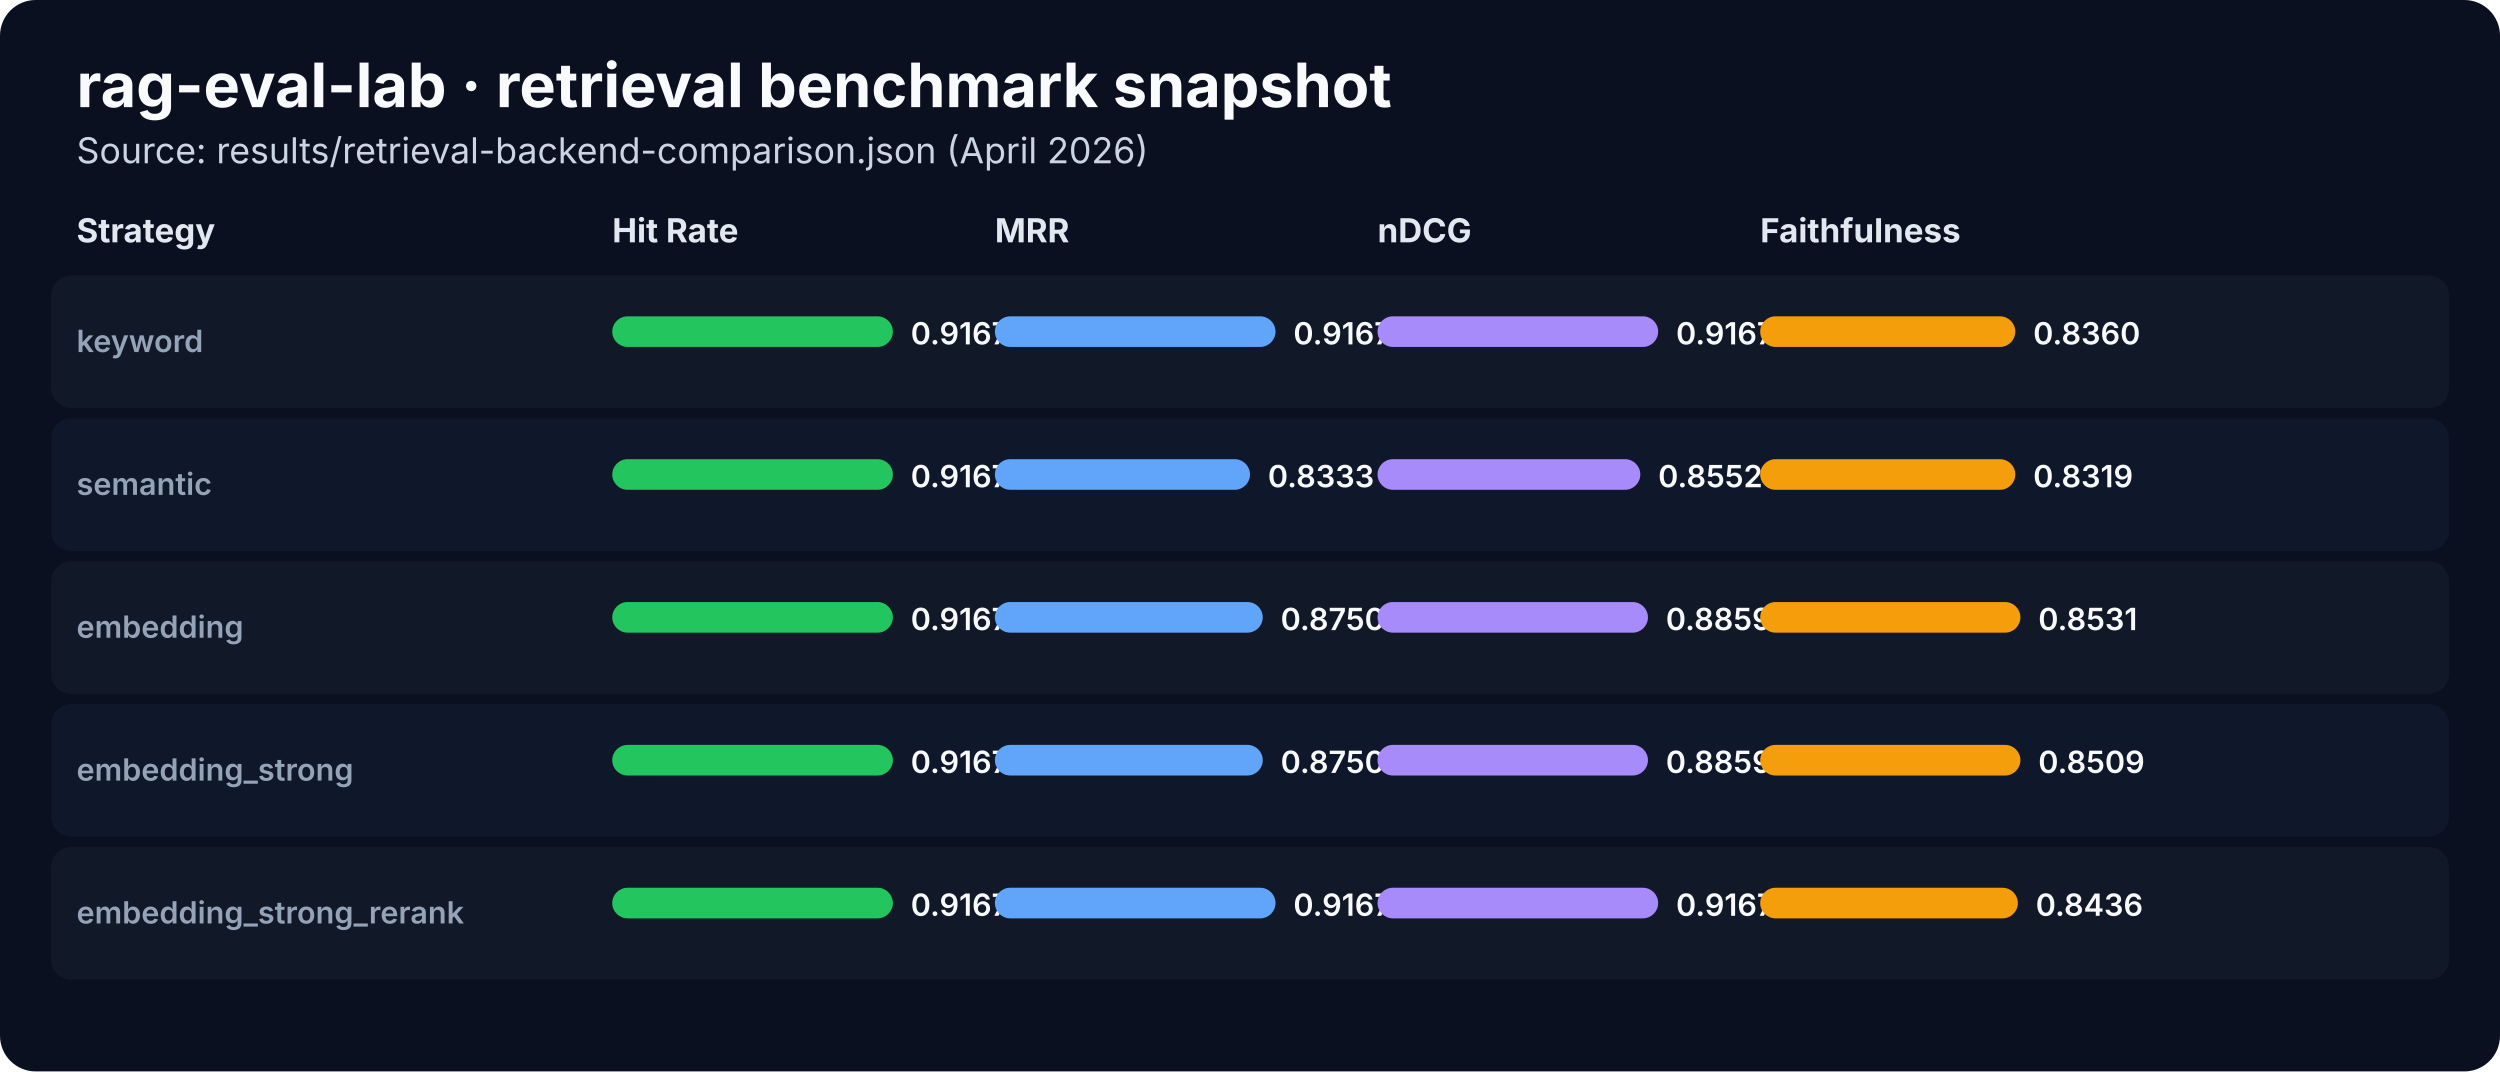
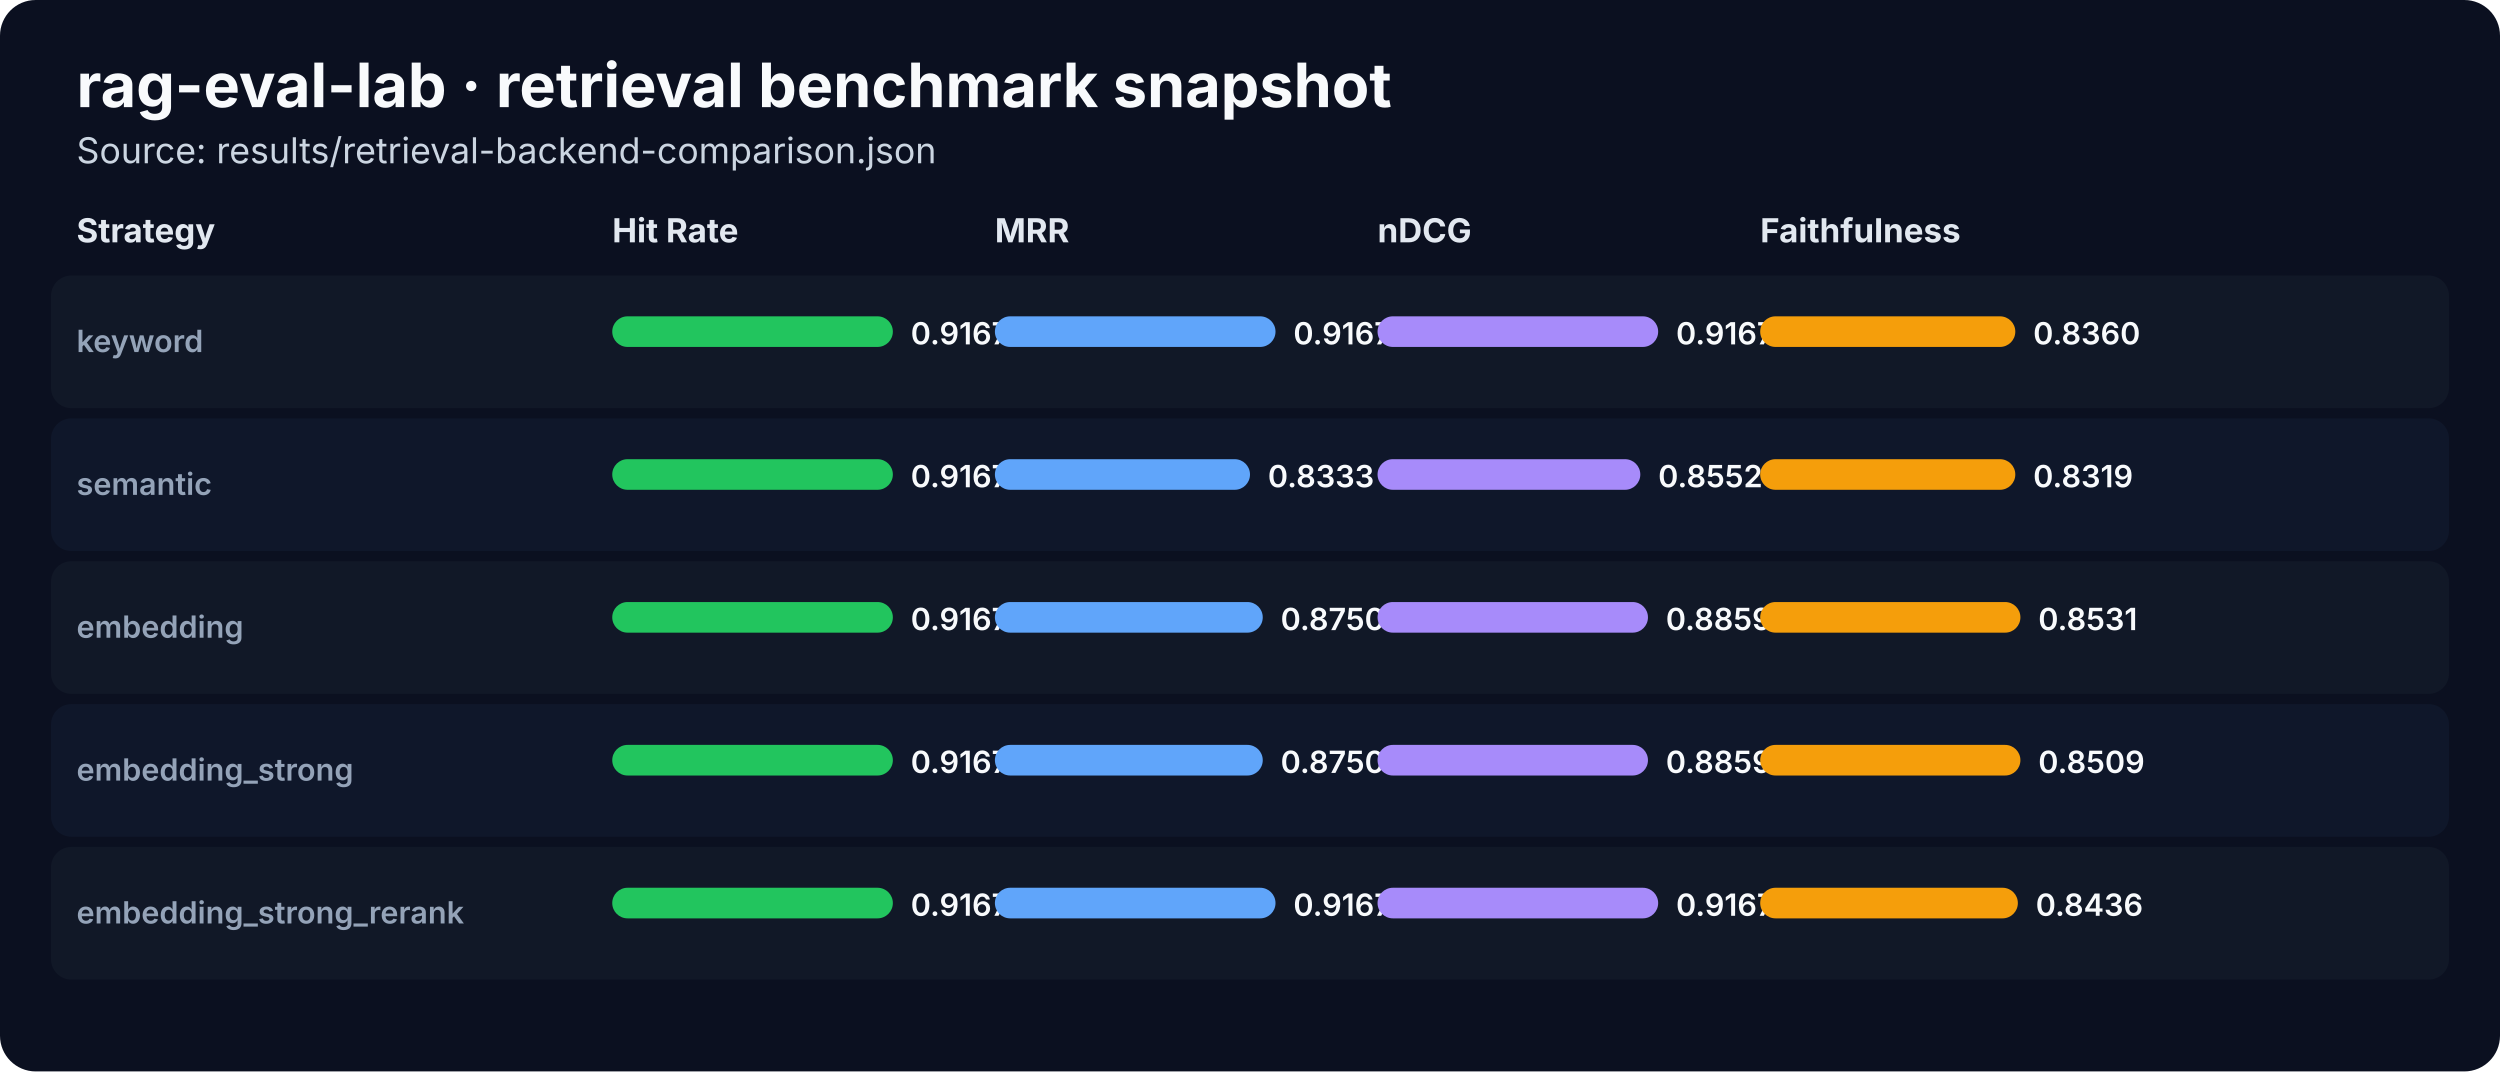
<svg xmlns="http://www.w3.org/2000/svg" width="980" height="420" viewBox="0 0 980 420" role="img" aria-labelledby="title desc">
  <style>
    .bg { fill: #0b1020; }
    .title { fill: #f8fafc; font: 700 24px 'Inter', 'Segoe UI', sans-serif; }
    .subtitle { fill: #cbd5e1; font: 400 14px 'Inter', 'Segoe UI', sans-serif; }
    .header { fill: #e2e8f0; font: 700 13px 'Inter', 'Segoe UI', sans-serif; }
    .label { fill: #94a3b8; font: 600 12px 'Inter', 'Segoe UI', sans-serif; }
    .value { fill: #f8fafc; font: 600 12px 'Inter', 'Segoe UI', sans-serif; }
    .row { fill: #111827; }
    .rowAlt { fill: #0f172a; }
    .barHit { fill: #22c55e; }
    .barMrr { fill: #60a5fa; }
    .barNdcg { fill: #a78bfa; }
    .barFaith { fill: #f59e0b; }
  </style>
  <rect class="bg" x="0" y="0" width="980" height="420" rx="14" />
  <text class="title" x="30" y="42">rag-eval-lab · retrieval benchmark snapshot</text>
-   <text class="subtitle" x="30" y="64">Source: results/retrieval-backend-comparison.json (April 2026)</text>
+   <text class="subtitle" x="30" y="64">Source: results/retrieval-backend-comparison.json</text>
  <text class="header" x="30" y="95">Strategy</text>
  <text class="header" x="240" y="95">Hit Rate</text>
  <text class="header" x="390" y="95">MRR</text>
  <text class="header" x="540" y="95">nDCG</text>
  <text class="header" x="690" y="95">Faithfulness</text>
  <g transform="translate(0,0)">
    <rect class="row" x="20" y="108" width="940" height="52" rx="8" />
    <text class="label" x="30" y="138">keyword</text>
    <rect class="barHit" x="240" y="124" width="110" height="12" rx="6" />
    <text class="value" x="357" y="135">0.9167</text>
    <rect class="barMrr" x="390" y="124" width="110" height="12" rx="6" />
    <text class="value" x="507" y="135">0.9167</text>
    <rect class="barNdcg" x="540" y="124" width="110" height="12" rx="6" />
    <text class="value" x="657" y="135">0.9167</text>
    <rect class="barFaith" x="690" y="124" width="100" height="12" rx="6" />
    <text class="value" x="797" y="135">0.8360</text>
  </g>
  <g transform="translate(0,56)">
    <rect class="rowAlt" x="20" y="108" width="940" height="52" rx="8" />
    <text class="label" x="30" y="138">semantic</text>
    <rect class="barHit" x="240" y="124" width="110" height="12" rx="6" />
    <text class="value" x="357" y="135">0.9167</text>
    <rect class="barMrr" x="390" y="124" width="100" height="12" rx="6" />
    <text class="value" x="497" y="135">0.8333</text>
    <rect class="barNdcg" x="540" y="124" width="103" height="12" rx="6" />
    <text class="value" x="650" y="135">0.8552</text>
    <rect class="barFaith" x="690" y="124" width="100" height="12" rx="6" />
    <text class="value" x="797" y="135">0.8319</text>
  </g>
  <g transform="translate(0,112)">
    <rect class="row" x="20" y="108" width="940" height="52" rx="8" />
    <text class="label" x="30" y="138">embedding</text>
    <rect class="barHit" x="240" y="124" width="110" height="12" rx="6" />
    <text class="value" x="357" y="135">0.9167</text>
    <rect class="barMrr" x="390" y="124" width="105" height="12" rx="6" />
    <text class="value" x="502" y="135">0.8750</text>
    <rect class="barNdcg" x="540" y="124" width="106" height="12" rx="6" />
    <text class="value" x="653" y="135">0.8859</text>
    <rect class="barFaith" x="690" y="124" width="102" height="12" rx="6" />
    <text class="value" x="799" y="135">0.8531</text>
  </g>
  <g transform="translate(0,168)">
    <rect class="rowAlt" x="20" y="108" width="940" height="52" rx="8" />
    <text class="label" x="30" y="138">embedding_strong</text>
    <rect class="barHit" x="240" y="124" width="110" height="12" rx="6" />
    <text class="value" x="357" y="135">0.9167</text>
    <rect class="barMrr" x="390" y="124" width="105" height="12" rx="6" />
    <text class="value" x="502" y="135">0.8750</text>
    <rect class="barNdcg" x="540" y="124" width="106" height="12" rx="6" />
    <text class="value" x="653" y="135">0.8859</text>
    <rect class="barFaith" x="690" y="124" width="102" height="12" rx="6" />
    <text class="value" x="799" y="135">0.8509</text>
  </g>
  <g transform="translate(0,224)">
    <rect class="row" x="20" y="108" width="940" height="52" rx="8" />
    <text class="label" x="30" y="138">embedding_strong_rerank</text>
    <rect class="barHit" x="240" y="124" width="110" height="12" rx="6" />
    <text class="value" x="357" y="135">0.9167</text>
    <rect class="barMrr" x="390" y="124" width="110" height="12" rx="6" />
    <text class="value" x="507" y="135">0.9167</text>
    <rect class="barNdcg" x="540" y="124" width="110" height="12" rx="6" />
    <text class="value" x="657" y="135">0.9167</text>
    <rect class="barFaith" x="690" y="124" width="101" height="12" rx="6" />
    <text class="value" x="798" y="135">0.8436</text>
  </g>
</svg>
